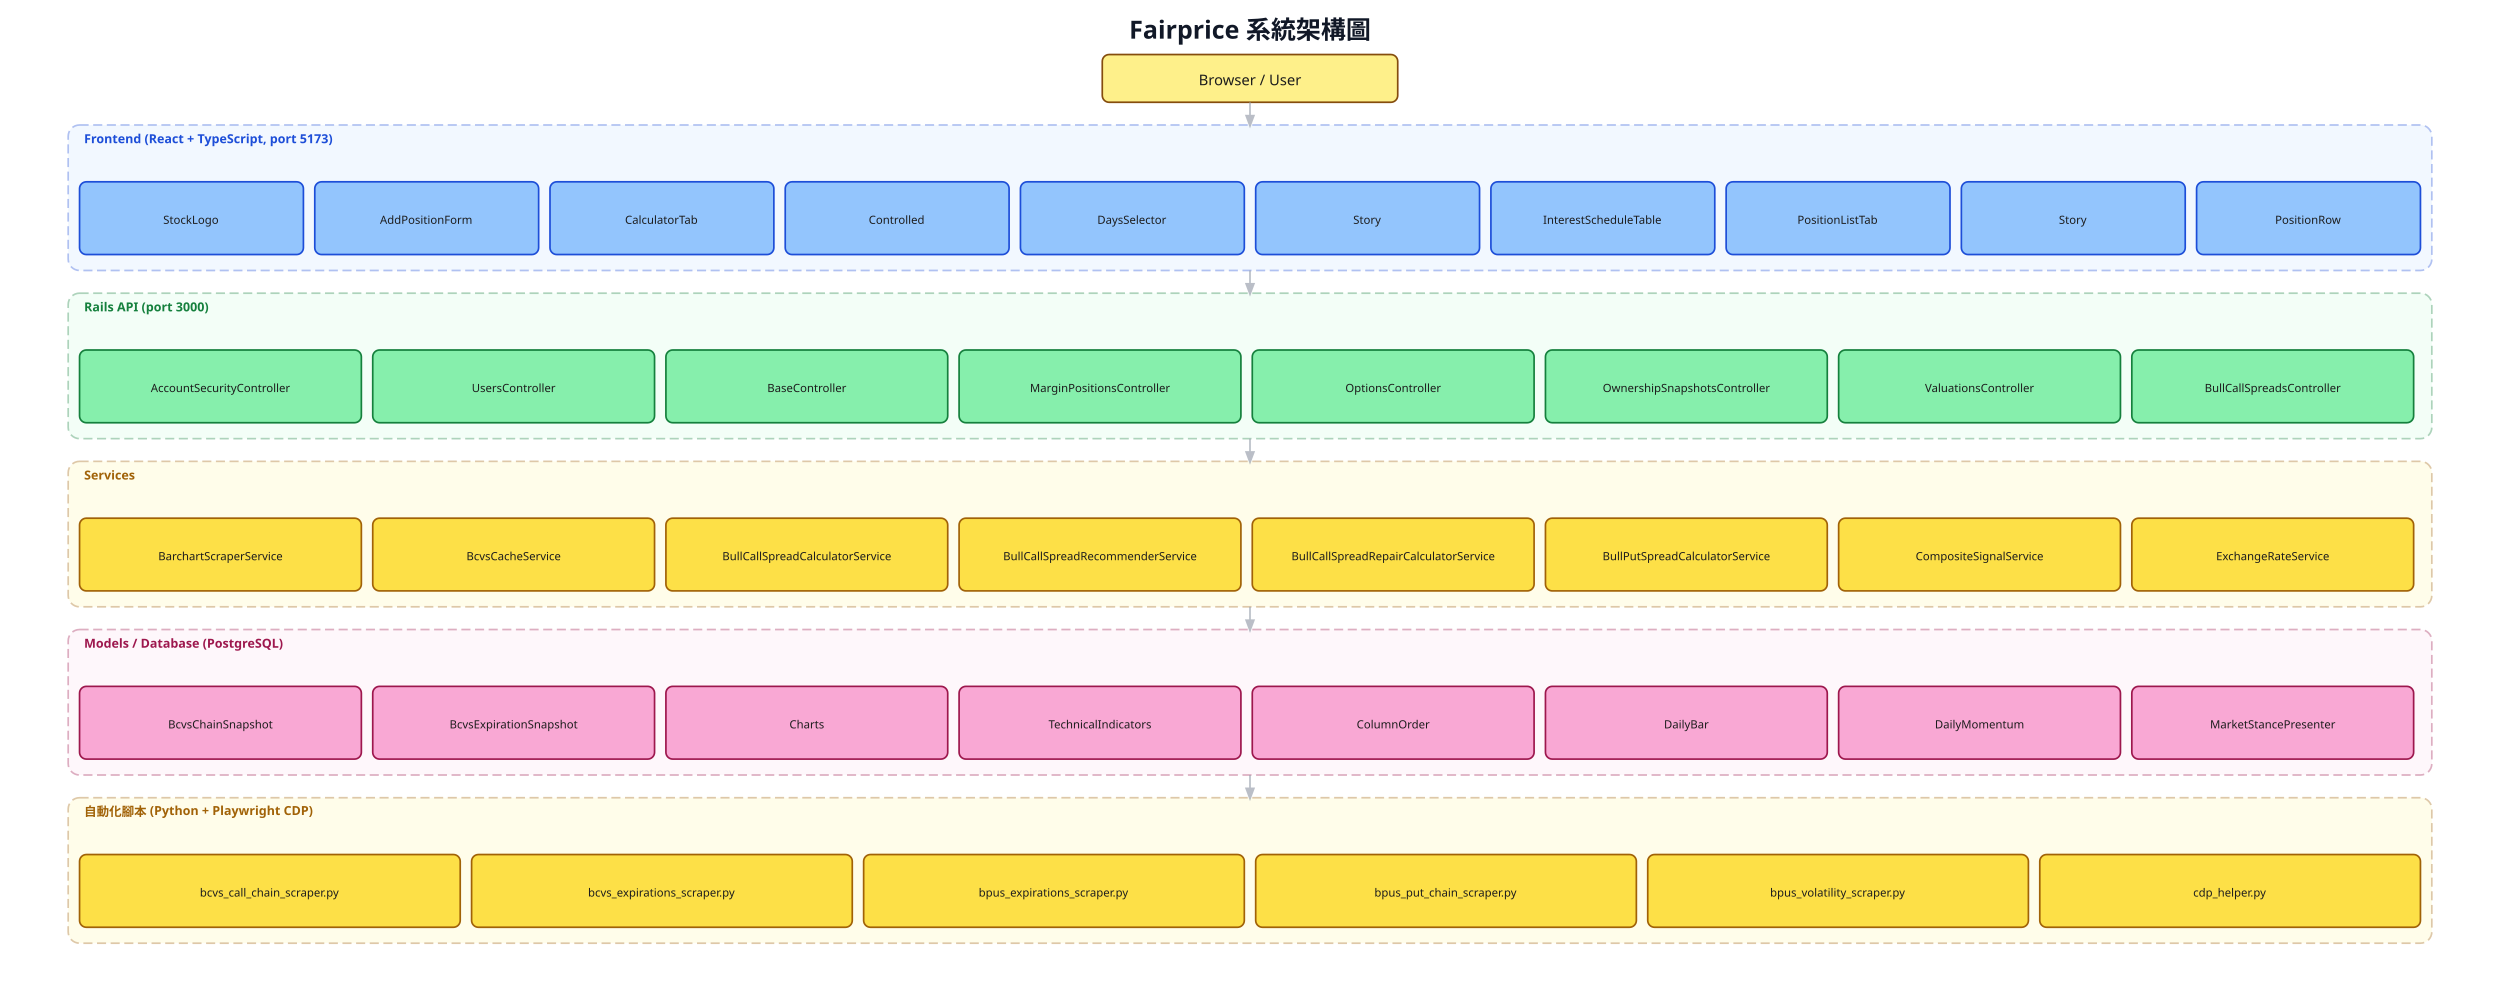
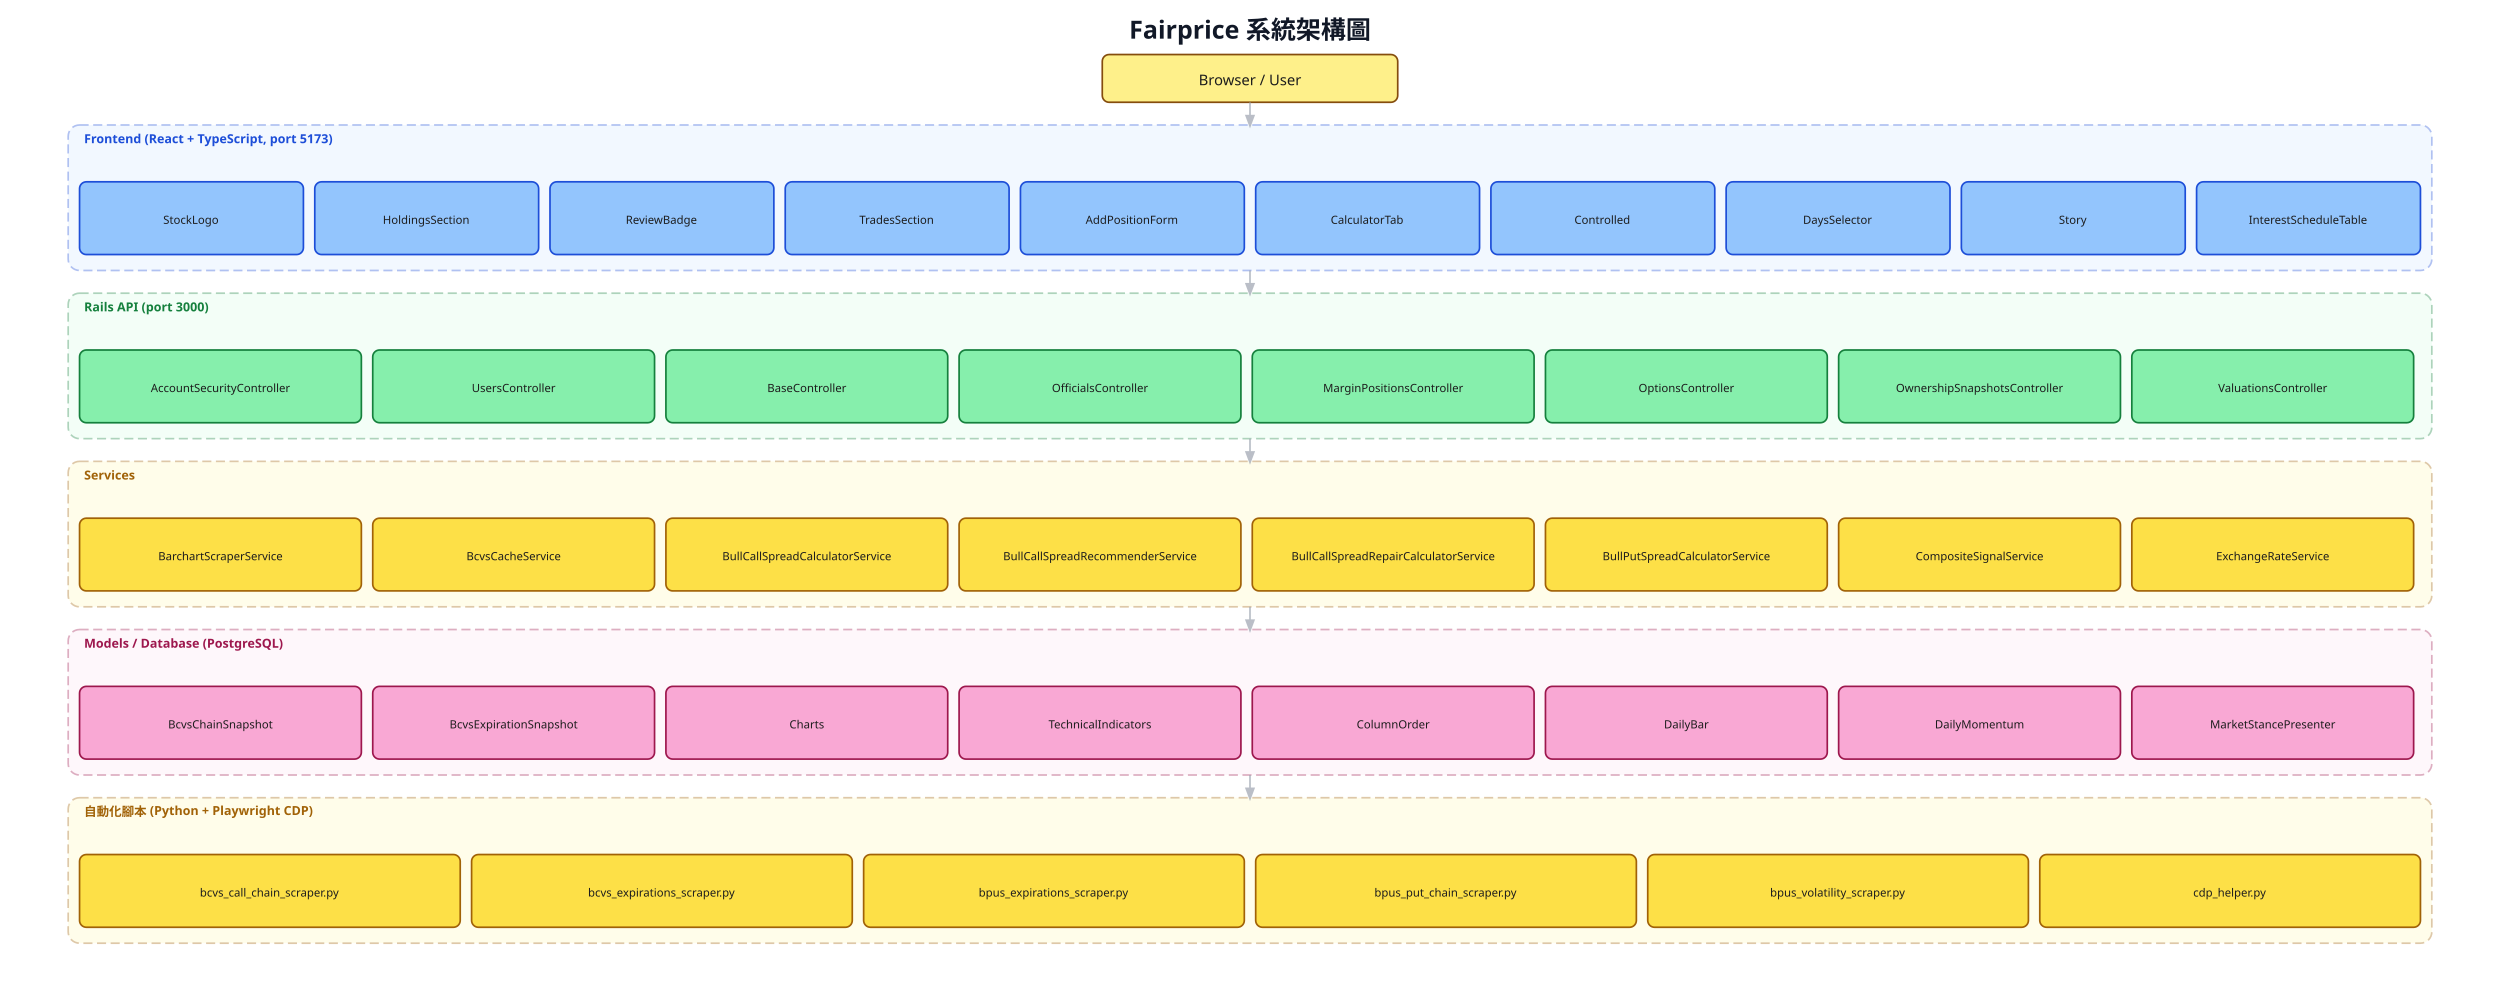
<svg xmlns="http://www.w3.org/2000/svg" viewBox="0 0 2200 870" style="background:#f8fafc">
  <defs>
    <marker id="arr" markerWidth="8" markerHeight="8" refX="6" refY="3" orient="auto">
      <path d="M0,0 L0,6 L8,3 z" fill="#9ca3af" />
    </marker>
  </defs>
  <text x="1100" y="34" text-anchor="middle" font-size="22" fill="#111827" font-weight="700" font-family="ui-sans-serif,system-ui,sans-serif">Fairprice 系統架構圖</text>
  <rect x="970" y="48" width="260" height="42" rx="6" fill="#fef08a" stroke="#854d0e" stroke-width="1.5" opacity="1" />
  <text x="1100" y="75" text-anchor="middle" font-size="13" fill="#1c1c1c" font-weight="normal" font-family="ui-sans-serif,system-ui,sans-serif">Browser / User</text>
  <rect x="60" y="110" width="2080" height="128" rx="10" fill="#dbeafe" stroke="#1d4ed8" stroke-width="1.5" opacity="0.35" stroke-dasharray="8,4" />
  <text x="74" y="126" text-anchor="start" font-size="11" fill="#1d4ed8" font-weight="700" font-family="ui-sans-serif,system-ui,sans-serif">Frontend  (React + TypeScript, port 5173)</text>
  <rect x="70" y="160" width="197" height="64" rx="6" fill="#93c5fd" stroke="#1d4ed8" stroke-width="1.5" opacity="1" />
  <text x="168" y="197" text-anchor="middle" font-size="10" fill="#1c1c1c" font-weight="normal" font-family="ui-sans-serif,system-ui,sans-serif">StockLogo</text>
  <rect x="277" y="160" width="197" height="64" rx="6" fill="#93c5fd" stroke="#1d4ed8" stroke-width="1.5" opacity="1" />
-   <text x="375" y="197" text-anchor="middle" font-size="10" fill="#1c1c1c" font-weight="normal" font-family="ui-sans-serif,system-ui,sans-serif">AddPositionForm</text>
+   <text x="375" y="197" text-anchor="middle" font-size="10" fill="#1c1c1c" font-weight="normal" font-family="ui-sans-serif,system-ui,sans-serif">HoldingsSection</text>
  <rect x="484" y="160" width="197" height="64" rx="6" fill="#93c5fd" stroke="#1d4ed8" stroke-width="1.5" opacity="1" />
-   <text x="582" y="197" text-anchor="middle" font-size="10" fill="#1c1c1c" font-weight="normal" font-family="ui-sans-serif,system-ui,sans-serif">CalculatorTab</text>
+   <text x="582" y="197" text-anchor="middle" font-size="10" fill="#1c1c1c" font-weight="normal" font-family="ui-sans-serif,system-ui,sans-serif">ReviewBadge</text>
  <rect x="691" y="160" width="197" height="64" rx="6" fill="#93c5fd" stroke="#1d4ed8" stroke-width="1.5" opacity="1" />
-   <text x="789" y="197" text-anchor="middle" font-size="10" fill="#1c1c1c" font-weight="normal" font-family="ui-sans-serif,system-ui,sans-serif">Controlled</text>
+   <text x="789" y="197" text-anchor="middle" font-size="10" fill="#1c1c1c" font-weight="normal" font-family="ui-sans-serif,system-ui,sans-serif">TradesSection</text>
  <rect x="898" y="160" width="197" height="64" rx="6" fill="#93c5fd" stroke="#1d4ed8" stroke-width="1.5" opacity="1" />
-   <text x="996" y="197" text-anchor="middle" font-size="10" fill="#1c1c1c" font-weight="normal" font-family="ui-sans-serif,system-ui,sans-serif">DaysSelector</text>
+   <text x="996" y="197" text-anchor="middle" font-size="10" fill="#1c1c1c" font-weight="normal" font-family="ui-sans-serif,system-ui,sans-serif">AddPositionForm</text>
  <rect x="1105" y="160" width="197" height="64" rx="6" fill="#93c5fd" stroke="#1d4ed8" stroke-width="1.5" opacity="1" />
-   <text x="1203" y="197" text-anchor="middle" font-size="10" fill="#1c1c1c" font-weight="normal" font-family="ui-sans-serif,system-ui,sans-serif">Story</text>
+   <text x="1203" y="197" text-anchor="middle" font-size="10" fill="#1c1c1c" font-weight="normal" font-family="ui-sans-serif,system-ui,sans-serif">CalculatorTab</text>
  <rect x="1312" y="160" width="197" height="64" rx="6" fill="#93c5fd" stroke="#1d4ed8" stroke-width="1.5" opacity="1" />
-   <text x="1410" y="197" text-anchor="middle" font-size="10" fill="#1c1c1c" font-weight="normal" font-family="ui-sans-serif,system-ui,sans-serif">InterestScheduleTable</text>
+   <text x="1410" y="197" text-anchor="middle" font-size="10" fill="#1c1c1c" font-weight="normal" font-family="ui-sans-serif,system-ui,sans-serif">Controlled</text>
  <rect x="1519" y="160" width="197" height="64" rx="6" fill="#93c5fd" stroke="#1d4ed8" stroke-width="1.5" opacity="1" />
-   <text x="1617" y="197" text-anchor="middle" font-size="10" fill="#1c1c1c" font-weight="normal" font-family="ui-sans-serif,system-ui,sans-serif">PositionListTab</text>
+   <text x="1617" y="197" text-anchor="middle" font-size="10" fill="#1c1c1c" font-weight="normal" font-family="ui-sans-serif,system-ui,sans-serif">DaysSelector</text>
  <rect x="1726" y="160" width="197" height="64" rx="6" fill="#93c5fd" stroke="#1d4ed8" stroke-width="1.5" opacity="1" />
  <text x="1824" y="197" text-anchor="middle" font-size="10" fill="#1c1c1c" font-weight="normal" font-family="ui-sans-serif,system-ui,sans-serif">Story</text>
  <rect x="1933" y="160" width="197" height="64" rx="6" fill="#93c5fd" stroke="#1d4ed8" stroke-width="1.5" opacity="1" />
-   <text x="2031" y="197" text-anchor="middle" font-size="10" fill="#1c1c1c" font-weight="normal" font-family="ui-sans-serif,system-ui,sans-serif">PositionRow</text>
+   <text x="2031" y="197" text-anchor="middle" font-size="10" fill="#1c1c1c" font-weight="normal" font-family="ui-sans-serif,system-ui,sans-serif">InterestScheduleTable</text>
  <rect x="60" y="258" width="2080" height="128" rx="10" fill="#dcfce7" stroke="#15803d" stroke-width="1.5" opacity="0.35" stroke-dasharray="8,4" />
  <text x="74" y="274" text-anchor="start" font-size="11" fill="#15803d" font-weight="700" font-family="ui-sans-serif,system-ui,sans-serif">Rails API  (port 3000)</text>
  <rect x="70" y="308" width="248" height="64" rx="6" fill="#86efac" stroke="#15803d" stroke-width="1.5" opacity="1" />
  <text x="194" y="345" text-anchor="middle" font-size="10" fill="#1c1c1c" font-weight="normal" font-family="ui-sans-serif,system-ui,sans-serif">AccountSecurityController</text>
  <rect x="328" y="308" width="248" height="64" rx="6" fill="#86efac" stroke="#15803d" stroke-width="1.5" opacity="1" />
  <text x="452" y="345" text-anchor="middle" font-size="10" fill="#1c1c1c" font-weight="normal" font-family="ui-sans-serif,system-ui,sans-serif">UsersController</text>
  <rect x="586" y="308" width="248" height="64" rx="6" fill="#86efac" stroke="#15803d" stroke-width="1.5" opacity="1" />
  <text x="710" y="345" text-anchor="middle" font-size="10" fill="#1c1c1c" font-weight="normal" font-family="ui-sans-serif,system-ui,sans-serif">BaseController</text>
  <rect x="844" y="308" width="248" height="64" rx="6" fill="#86efac" stroke="#15803d" stroke-width="1.5" opacity="1" />
-   <text x="968" y="345" text-anchor="middle" font-size="10" fill="#1c1c1c" font-weight="normal" font-family="ui-sans-serif,system-ui,sans-serif">MarginPositionsController</text>
+   <text x="968" y="345" text-anchor="middle" font-size="10" fill="#1c1c1c" font-weight="normal" font-family="ui-sans-serif,system-ui,sans-serif">OfficialsController</text>
  <rect x="1102" y="308" width="248" height="64" rx="6" fill="#86efac" stroke="#15803d" stroke-width="1.5" opacity="1" />
-   <text x="1226" y="345" text-anchor="middle" font-size="10" fill="#1c1c1c" font-weight="normal" font-family="ui-sans-serif,system-ui,sans-serif">OptionsController</text>
+   <text x="1226" y="345" text-anchor="middle" font-size="10" fill="#1c1c1c" font-weight="normal" font-family="ui-sans-serif,system-ui,sans-serif">MarginPositionsController</text>
  <rect x="1360" y="308" width="248" height="64" rx="6" fill="#86efac" stroke="#15803d" stroke-width="1.5" opacity="1" />
-   <text x="1484" y="345" text-anchor="middle" font-size="10" fill="#1c1c1c" font-weight="normal" font-family="ui-sans-serif,system-ui,sans-serif">OwnershipSnapshotsController</text>
+   <text x="1484" y="345" text-anchor="middle" font-size="10" fill="#1c1c1c" font-weight="normal" font-family="ui-sans-serif,system-ui,sans-serif">OptionsController</text>
  <rect x="1618" y="308" width="248" height="64" rx="6" fill="#86efac" stroke="#15803d" stroke-width="1.5" opacity="1" />
-   <text x="1742" y="345" text-anchor="middle" font-size="10" fill="#1c1c1c" font-weight="normal" font-family="ui-sans-serif,system-ui,sans-serif">ValuationsController</text>
+   <text x="1742" y="345" text-anchor="middle" font-size="10" fill="#1c1c1c" font-weight="normal" font-family="ui-sans-serif,system-ui,sans-serif">OwnershipSnapshotsController</text>
  <rect x="1876" y="308" width="248" height="64" rx="6" fill="#86efac" stroke="#15803d" stroke-width="1.5" opacity="1" />
-   <text x="2000" y="345" text-anchor="middle" font-size="10" fill="#1c1c1c" font-weight="normal" font-family="ui-sans-serif,system-ui,sans-serif">BullCallSpreadsController</text>
+   <text x="2000" y="345" text-anchor="middle" font-size="10" fill="#1c1c1c" font-weight="normal" font-family="ui-sans-serif,system-ui,sans-serif">ValuationsController</text>
  <rect x="60" y="406" width="2080" height="128" rx="10" fill="#fef9c3" stroke="#a16207" stroke-width="1.5" opacity="0.35" stroke-dasharray="8,4" />
  <text x="74" y="422" text-anchor="start" font-size="11" fill="#a16207" font-weight="700" font-family="ui-sans-serif,system-ui,sans-serif">Services</text>
  <rect x="70" y="456" width="248" height="64" rx="6" fill="#fde047" stroke="#a16207" stroke-width="1.5" opacity="1" />
  <text x="194" y="493" text-anchor="middle" font-size="10" fill="#1c1c1c" font-weight="normal" font-family="ui-sans-serif,system-ui,sans-serif">BarchartScraperService</text>
  <rect x="328" y="456" width="248" height="64" rx="6" fill="#fde047" stroke="#a16207" stroke-width="1.5" opacity="1" />
  <text x="452" y="493" text-anchor="middle" font-size="10" fill="#1c1c1c" font-weight="normal" font-family="ui-sans-serif,system-ui,sans-serif">BcvsCacheService</text>
  <rect x="586" y="456" width="248" height="64" rx="6" fill="#fde047" stroke="#a16207" stroke-width="1.5" opacity="1" />
  <text x="710" y="493" text-anchor="middle" font-size="10" fill="#1c1c1c" font-weight="normal" font-family="ui-sans-serif,system-ui,sans-serif">BullCallSpreadCalculatorService</text>
  <rect x="844" y="456" width="248" height="64" rx="6" fill="#fde047" stroke="#a16207" stroke-width="1.5" opacity="1" />
  <text x="968" y="493" text-anchor="middle" font-size="10" fill="#1c1c1c" font-weight="normal" font-family="ui-sans-serif,system-ui,sans-serif">BullCallSpreadRecommenderService</text>
  <rect x="1102" y="456" width="248" height="64" rx="6" fill="#fde047" stroke="#a16207" stroke-width="1.5" opacity="1" />
  <text x="1226" y="493" text-anchor="middle" font-size="10" fill="#1c1c1c" font-weight="normal" font-family="ui-sans-serif,system-ui,sans-serif">BullCallSpreadRepairCalculatorService</text>
  <rect x="1360" y="456" width="248" height="64" rx="6" fill="#fde047" stroke="#a16207" stroke-width="1.5" opacity="1" />
  <text x="1484" y="493" text-anchor="middle" font-size="10" fill="#1c1c1c" font-weight="normal" font-family="ui-sans-serif,system-ui,sans-serif">BullPutSpreadCalculatorService</text>
  <rect x="1618" y="456" width="248" height="64" rx="6" fill="#fde047" stroke="#a16207" stroke-width="1.5" opacity="1" />
  <text x="1742" y="493" text-anchor="middle" font-size="10" fill="#1c1c1c" font-weight="normal" font-family="ui-sans-serif,system-ui,sans-serif">CompositeSignalService</text>
  <rect x="1876" y="456" width="248" height="64" rx="6" fill="#fde047" stroke="#a16207" stroke-width="1.5" opacity="1" />
  <text x="2000" y="493" text-anchor="middle" font-size="10" fill="#1c1c1c" font-weight="normal" font-family="ui-sans-serif,system-ui,sans-serif">ExchangeRateService</text>
  <rect x="60" y="554" width="2080" height="128" rx="10" fill="#fce7f3" stroke="#9d174d" stroke-width="1.5" opacity="0.35" stroke-dasharray="8,4" />
  <text x="74" y="570" text-anchor="start" font-size="11" fill="#9d174d" font-weight="700" font-family="ui-sans-serif,system-ui,sans-serif">Models / Database  (PostgreSQL)</text>
  <rect x="70" y="604" width="248" height="64" rx="6" fill="#f9a8d4" stroke="#9d174d" stroke-width="1.5" opacity="1" />
  <text x="194" y="641" text-anchor="middle" font-size="10" fill="#1c1c1c" font-weight="normal" font-family="ui-sans-serif,system-ui,sans-serif">BcvsChainSnapshot</text>
  <rect x="328" y="604" width="248" height="64" rx="6" fill="#f9a8d4" stroke="#9d174d" stroke-width="1.5" opacity="1" />
  <text x="452" y="641" text-anchor="middle" font-size="10" fill="#1c1c1c" font-weight="normal" font-family="ui-sans-serif,system-ui,sans-serif">BcvsExpirationSnapshot</text>
  <rect x="586" y="604" width="248" height="64" rx="6" fill="#f9a8d4" stroke="#9d174d" stroke-width="1.5" opacity="1" />
  <text x="710" y="641" text-anchor="middle" font-size="10" fill="#1c1c1c" font-weight="normal" font-family="ui-sans-serif,system-ui,sans-serif">Charts</text>
  <rect x="844" y="604" width="248" height="64" rx="6" fill="#f9a8d4" stroke="#9d174d" stroke-width="1.5" opacity="1" />
  <text x="968" y="641" text-anchor="middle" font-size="10" fill="#1c1c1c" font-weight="normal" font-family="ui-sans-serif,system-ui,sans-serif">TechnicalIndicators</text>
  <rect x="1102" y="604" width="248" height="64" rx="6" fill="#f9a8d4" stroke="#9d174d" stroke-width="1.5" opacity="1" />
  <text x="1226" y="641" text-anchor="middle" font-size="10" fill="#1c1c1c" font-weight="normal" font-family="ui-sans-serif,system-ui,sans-serif">ColumnOrder</text>
  <rect x="1360" y="604" width="248" height="64" rx="6" fill="#f9a8d4" stroke="#9d174d" stroke-width="1.5" opacity="1" />
  <text x="1484" y="641" text-anchor="middle" font-size="10" fill="#1c1c1c" font-weight="normal" font-family="ui-sans-serif,system-ui,sans-serif">DailyBar</text>
  <rect x="1618" y="604" width="248" height="64" rx="6" fill="#f9a8d4" stroke="#9d174d" stroke-width="1.5" opacity="1" />
  <text x="1742" y="641" text-anchor="middle" font-size="10" fill="#1c1c1c" font-weight="normal" font-family="ui-sans-serif,system-ui,sans-serif">DailyMomentum</text>
  <rect x="1876" y="604" width="248" height="64" rx="6" fill="#f9a8d4" stroke="#9d174d" stroke-width="1.5" opacity="1" />
  <text x="2000" y="641" text-anchor="middle" font-size="10" fill="#1c1c1c" font-weight="normal" font-family="ui-sans-serif,system-ui,sans-serif">MarketStancePresenter</text>
  <rect x="60" y="702" width="2080" height="128" rx="10" fill="#fef9c3" stroke="#a16207" stroke-width="1.5" opacity="0.35" stroke-dasharray="8,4" />
  <text x="74" y="718" text-anchor="start" font-size="11" fill="#a16207" font-weight="700" font-family="ui-sans-serif,system-ui,sans-serif">自動化腳本  (Python + Playwright CDP)</text>
  <rect x="70" y="752" width="335" height="64" rx="6" fill="#fde047" stroke="#a16207" stroke-width="1.5" opacity="1" />
  <text x="237" y="789" text-anchor="middle" font-size="10" fill="#1c1c1c" font-weight="normal" font-family="ui-sans-serif,system-ui,sans-serif">bcvs_call_chain_scraper.py</text>
  <rect x="415" y="752" width="335" height="64" rx="6" fill="#fde047" stroke="#a16207" stroke-width="1.5" opacity="1" />
  <text x="582" y="789" text-anchor="middle" font-size="10" fill="#1c1c1c" font-weight="normal" font-family="ui-sans-serif,system-ui,sans-serif">bcvs_expirations_scraper.py</text>
  <rect x="760" y="752" width="335" height="64" rx="6" fill="#fde047" stroke="#a16207" stroke-width="1.5" opacity="1" />
  <text x="927" y="789" text-anchor="middle" font-size="10" fill="#1c1c1c" font-weight="normal" font-family="ui-sans-serif,system-ui,sans-serif">bpus_expirations_scraper.py</text>
  <rect x="1105" y="752" width="335" height="64" rx="6" fill="#fde047" stroke="#a16207" stroke-width="1.5" opacity="1" />
  <text x="1272" y="789" text-anchor="middle" font-size="10" fill="#1c1c1c" font-weight="normal" font-family="ui-sans-serif,system-ui,sans-serif">bpus_put_chain_scraper.py</text>
  <rect x="1450" y="752" width="335" height="64" rx="6" fill="#fde047" stroke="#a16207" stroke-width="1.5" opacity="1" />
  <text x="1617" y="789" text-anchor="middle" font-size="10" fill="#1c1c1c" font-weight="normal" font-family="ui-sans-serif,system-ui,sans-serif">bpus_volatility_scraper.py</text>
  <rect x="1795" y="752" width="335" height="64" rx="6" fill="#fde047" stroke="#a16207" stroke-width="1.5" opacity="1" />
  <text x="1962" y="789" text-anchor="middle" font-size="10" fill="#1c1c1c" font-weight="normal" font-family="ui-sans-serif,system-ui,sans-serif">cdp_helper.py</text>
  <line x1="1100" y1="90" x2="1100" y2="110" stroke="#9ca3af" stroke-width="1.5" opacity="0.7" marker-end="url(#arr)" />
  <line x1="1100" y1="238" x2="1100" y2="258" stroke="#9ca3af" stroke-width="1.5" opacity="0.7" marker-end="url(#arr)" />
  <line x1="1100" y1="386" x2="1100" y2="406" stroke="#9ca3af" stroke-width="1.5" opacity="0.7" marker-end="url(#arr)" />
  <line x1="1100" y1="534" x2="1100" y2="554" stroke="#9ca3af" stroke-width="1.5" opacity="0.7" marker-end="url(#arr)" />
  <line x1="1100" y1="682" x2="1100" y2="702" stroke="#9ca3af" stroke-width="1.5" opacity="0.7" marker-end="url(#arr)" />
</svg>
